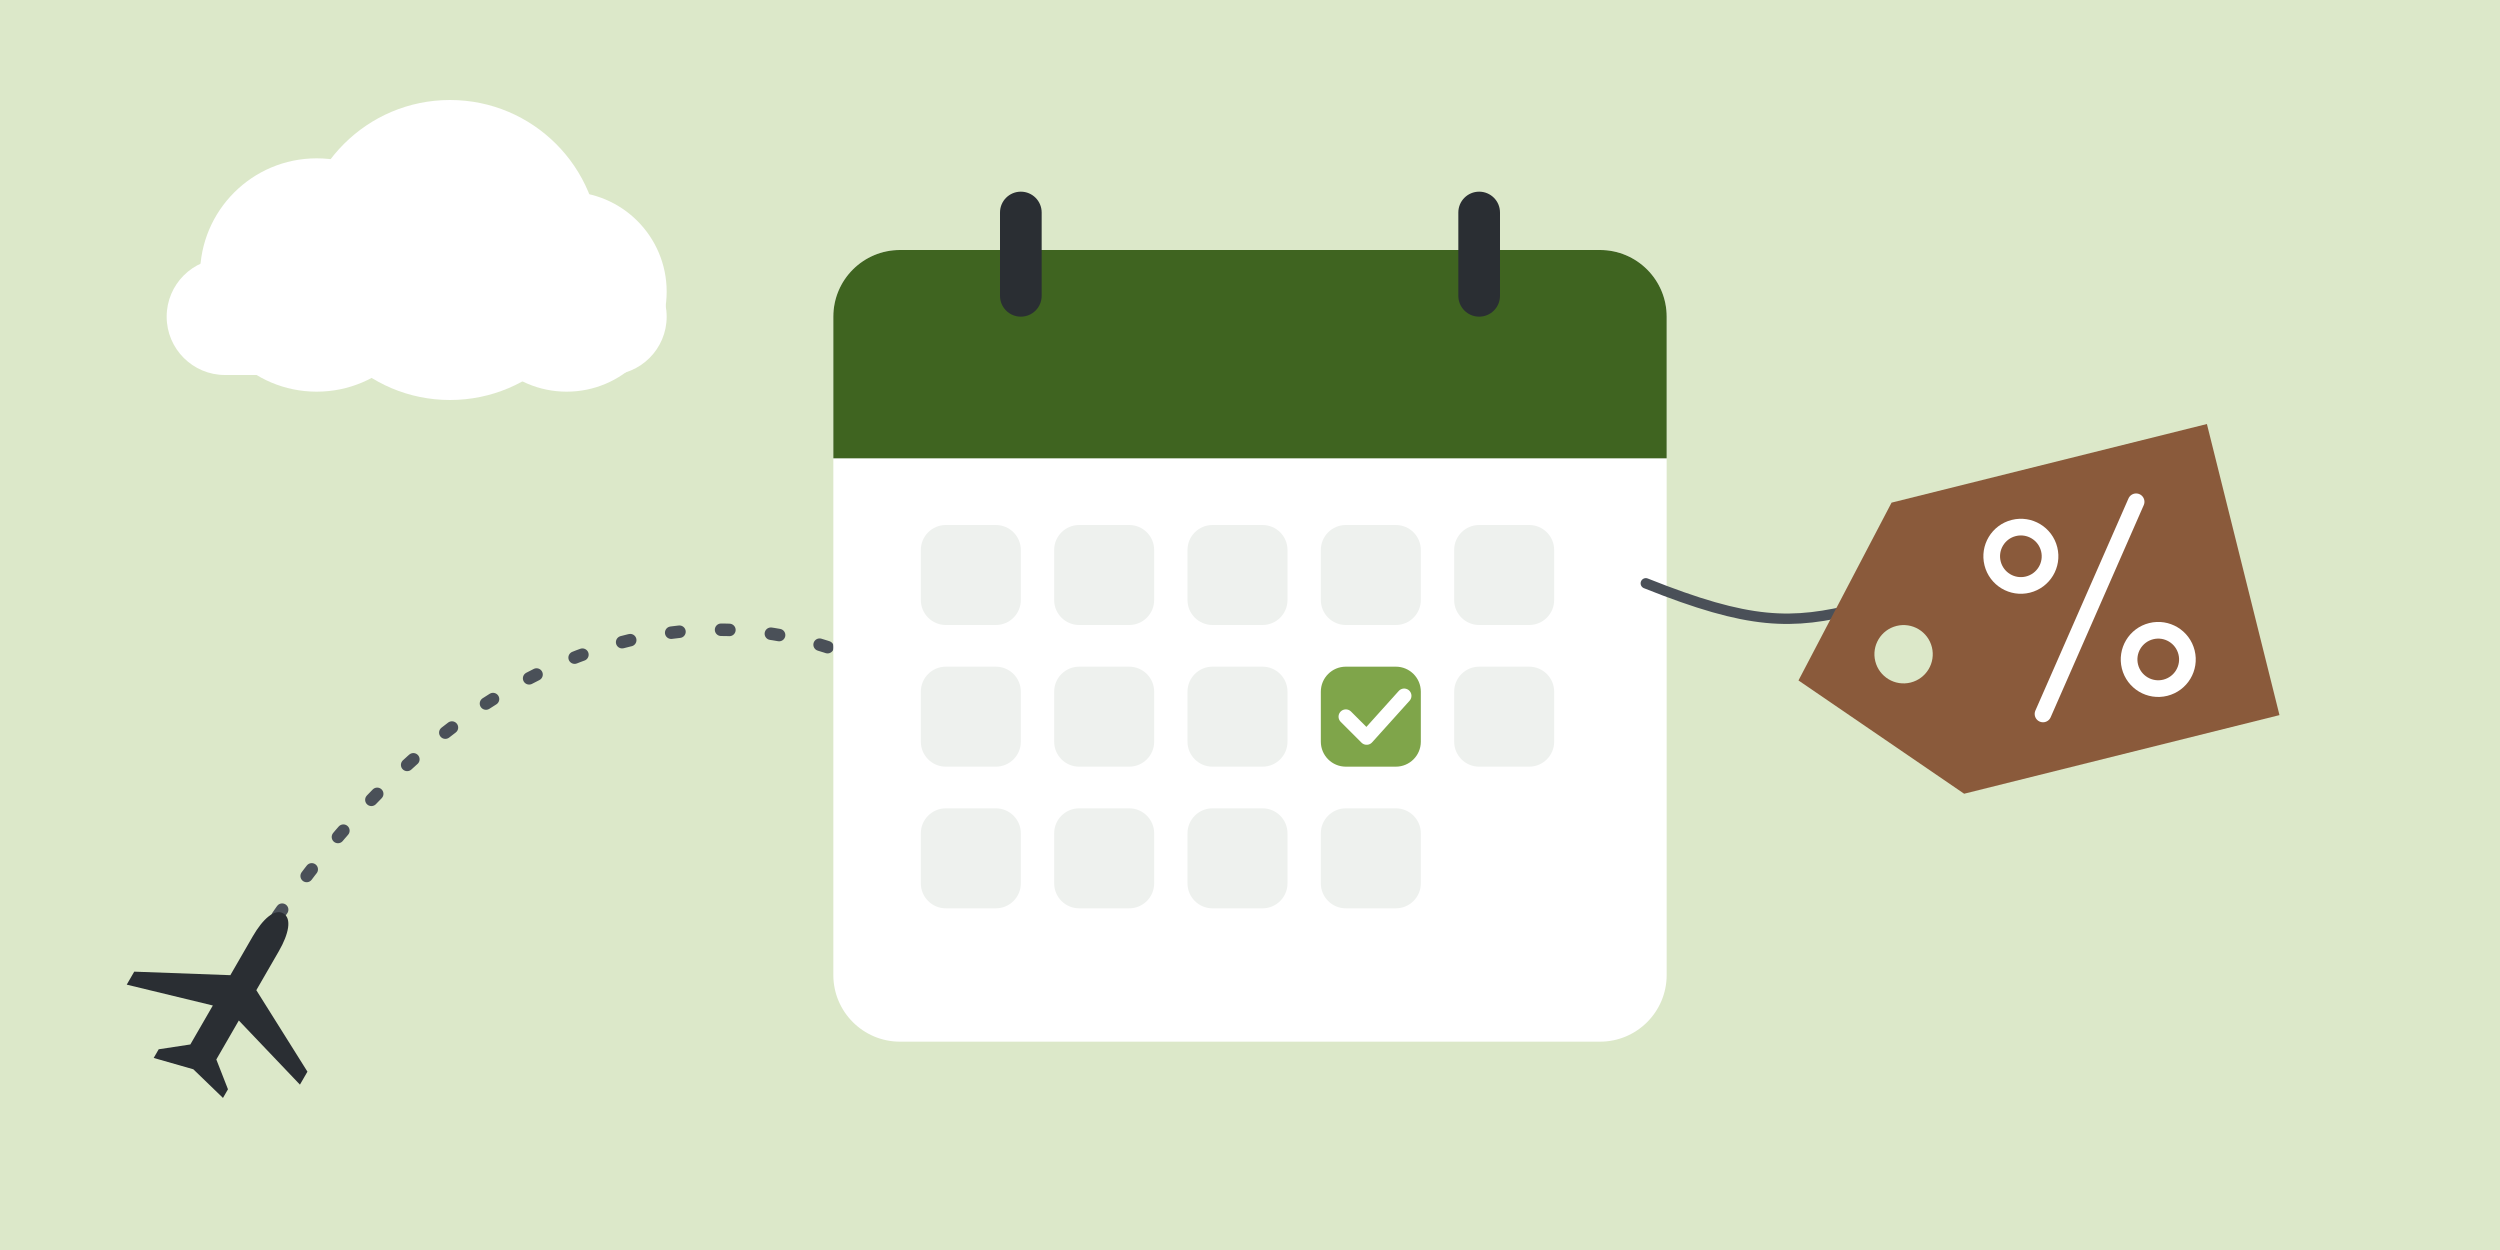
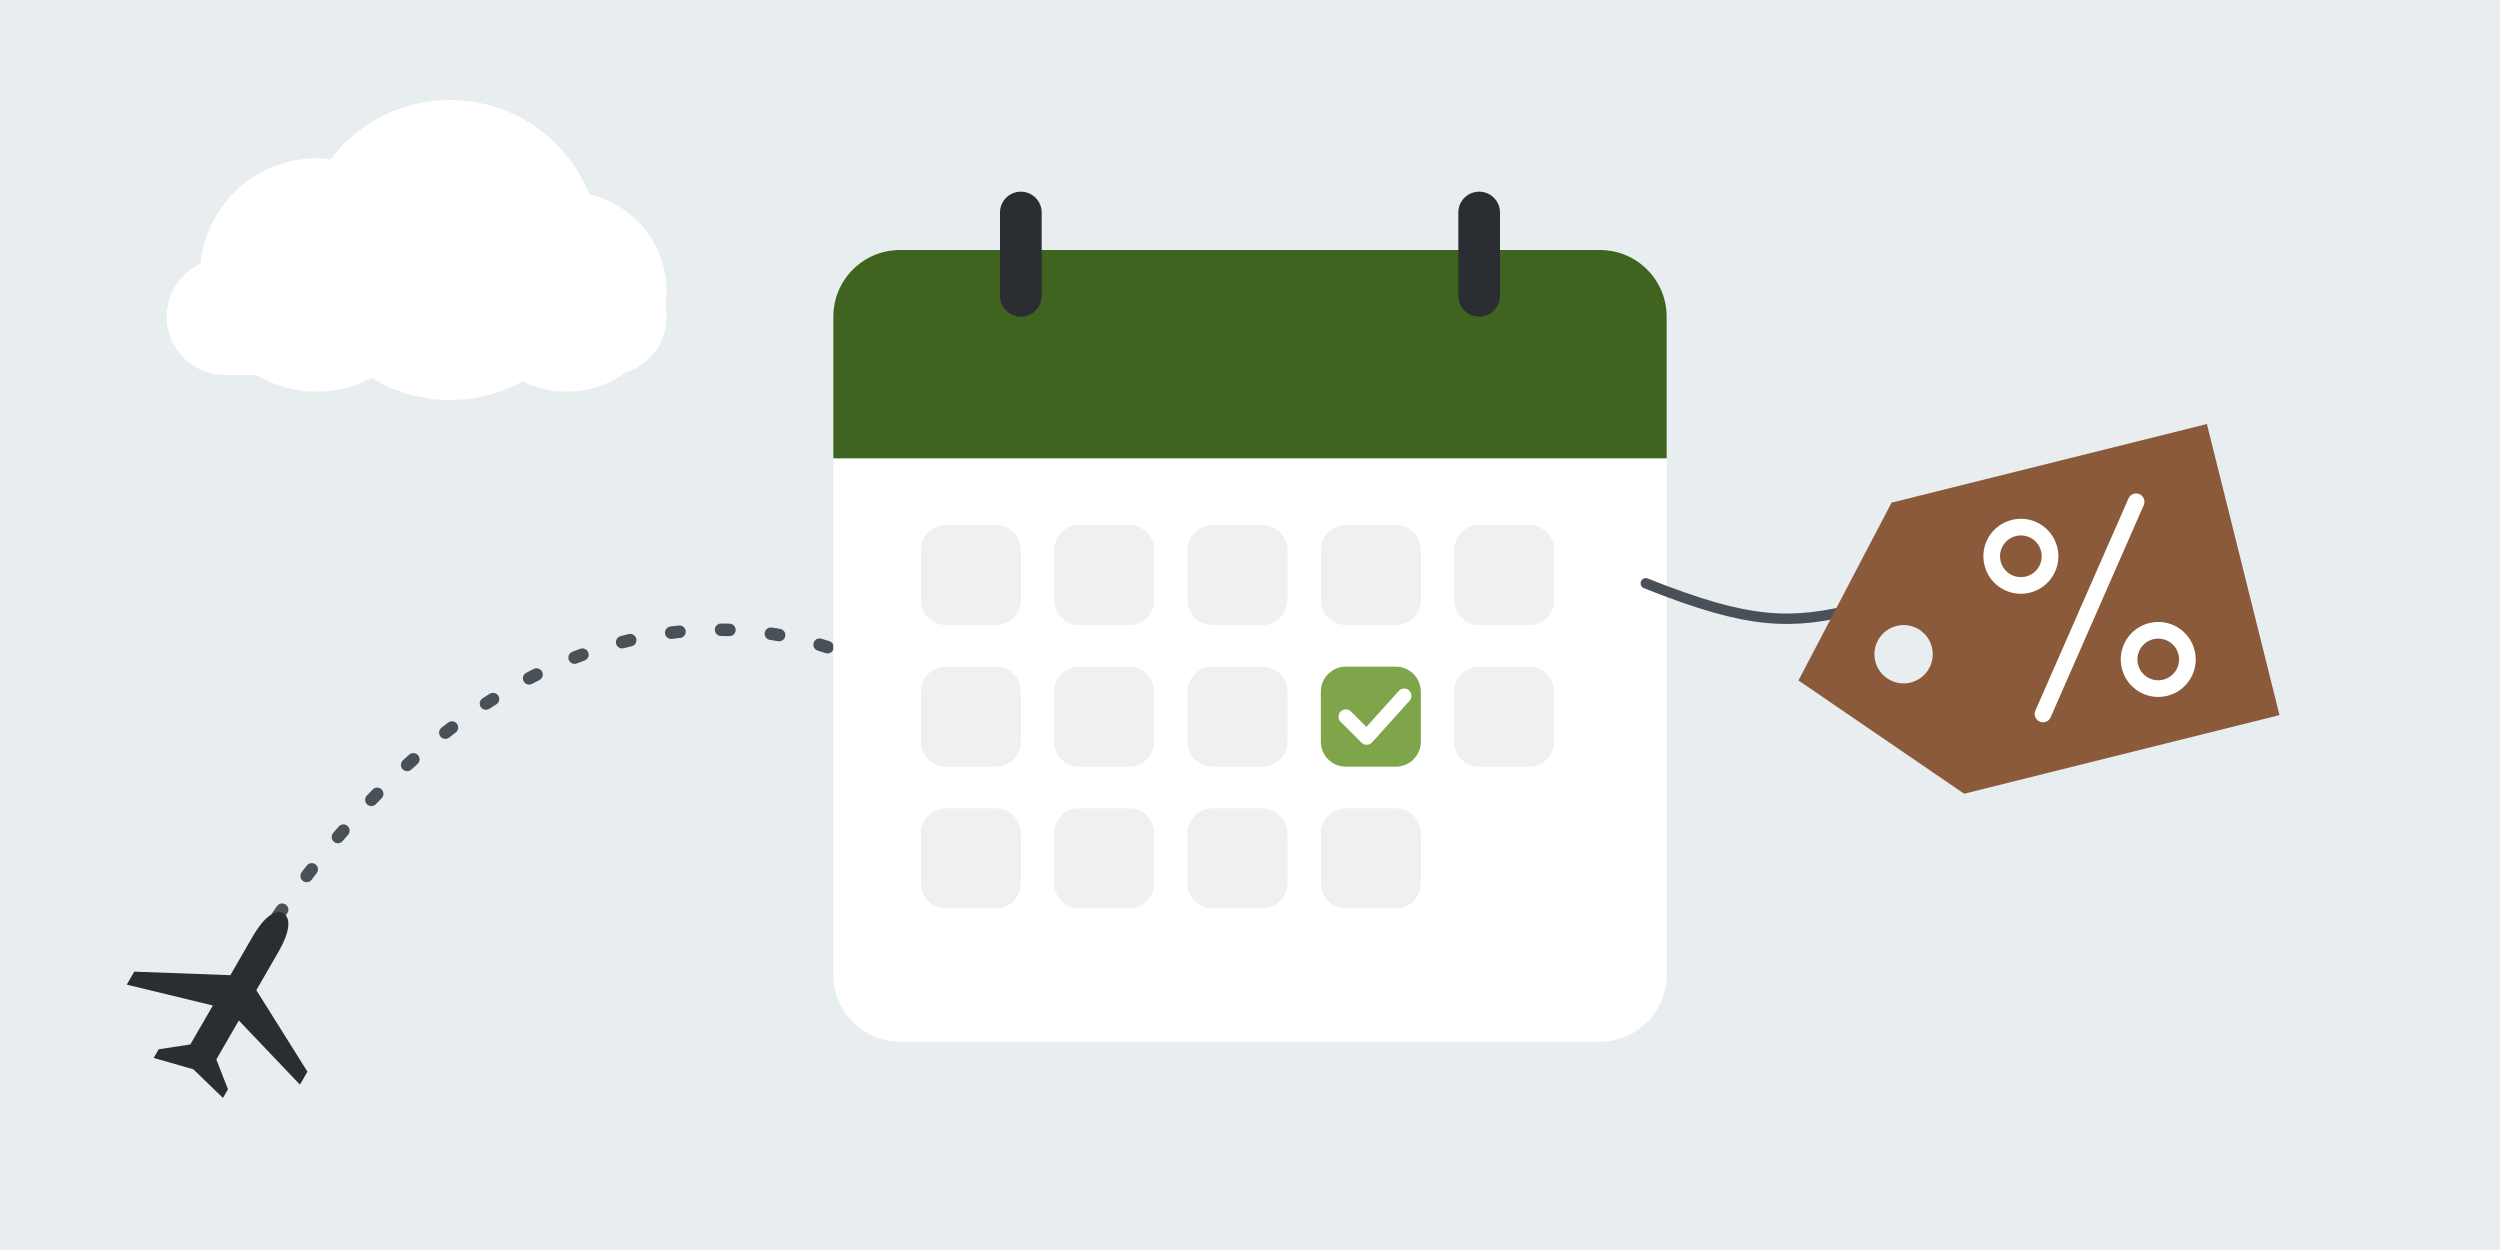
<svg xmlns="http://www.w3.org/2000/svg" viewBox="0 0 600 300" width="600" height="300" role="img" aria-labelledby="t">
-   <rect width="600" height="300" fill="#DCE8C9" />
+   <rect width="600" height="300" fill="#E8EDF0" />
  <g fill="#FFFFFF">
    <rect x="40" y="62" width="120" height="28" rx="14" />
    <circle cx="76" cy="66" r="28" />
    <circle cx="108" cy="60" r="36" />
    <circle cx="136" cy="70" r="24" />
  </g>
  <path d="M60 230C110 150 170 140 210 160" fill="none" stroke="#4A5058" stroke-width="3" stroke-linecap="round" stroke-dasharray="2 10" />
  <path d="M0-20c2 0 3 3 3 7v9l17 9v3L3 3v9l5 4v2l-8-2-8 2v-2l5-4V3l-17 5V5l17-9v-9c0-4 1-7 3-7z" fill="#2A2E33" transform="translate(56 240) rotate(30) scale(1.2)" />
  <rect x="200" y="60" width="200" height="190" rx="16" fill="#FFFFFF" />
  <path d="M216 60H384A16 16 0 0 1 400 76V110H200V76A16 16 0 0 1 216 60Z" fill="#3F6420" />
  <rect x="240" y="46" width="10" height="30" rx="5" fill="#2A2E33" />
  <rect x="350" y="46" width="10" height="30" rx="5" fill="#2A2E33" />
  <g fill="#EEF1EE">
    <rect x="221" y="126" width="24" height="24" rx="6" />
    <rect x="253" y="126" width="24" height="24" rx="6" />
    <rect x="285" y="126" width="24" height="24" rx="6" />
    <rect x="317" y="126" width="24" height="24" rx="6" />
    <rect x="349" y="126" width="24" height="24" rx="6" />
    <rect x="221" y="160" width="24" height="24" rx="6" />
    <rect x="253" y="160" width="24" height="24" rx="6" />
    <rect x="285" y="160" width="24" height="24" rx="6" />
    <rect x="349" y="160" width="24" height="24" rx="6" />
    <rect x="221" y="194" width="24" height="24" rx="6" />
    <rect x="253" y="194" width="24" height="24" rx="6" />
    <rect x="285" y="194" width="24" height="24" rx="6" />
    <rect x="317" y="194" width="24" height="24" rx="6" />
  </g>
  <rect x="317" y="160" width="24" height="24" rx="6" fill="#7FA54A" />
  <path d="M323 172l5 5 9-10" fill="none" stroke="#FFFFFF" stroke-width="3.5" stroke-linecap="round" stroke-linejoin="round" />
  <path d="M395 140C420 150 430 150 446 146" fill="none" stroke="#4A5058" stroke-width="2.5" stroke-linecap="round" />
  <g transform="rotate(-14 485 150)">
    <path d="M430 150 462 114H540V186H462Z" fill="#8A5A3B" stroke-linejoin="round" />
-     <circle cx="456" cy="150" r="7" fill="#DCE8C9" />
+     <circle cx="456" cy="150" r="7" fill="#E8EDF0" />
    <g fill="none" stroke="#FFFFFF" stroke-width="4" stroke-linecap="round">
      <circle cx="489" cy="134" r="7" />
      <circle cx="515" cy="166" r="7" />
      <path d="M519 128 485 172" />
    </g>
  </g>
</svg>
